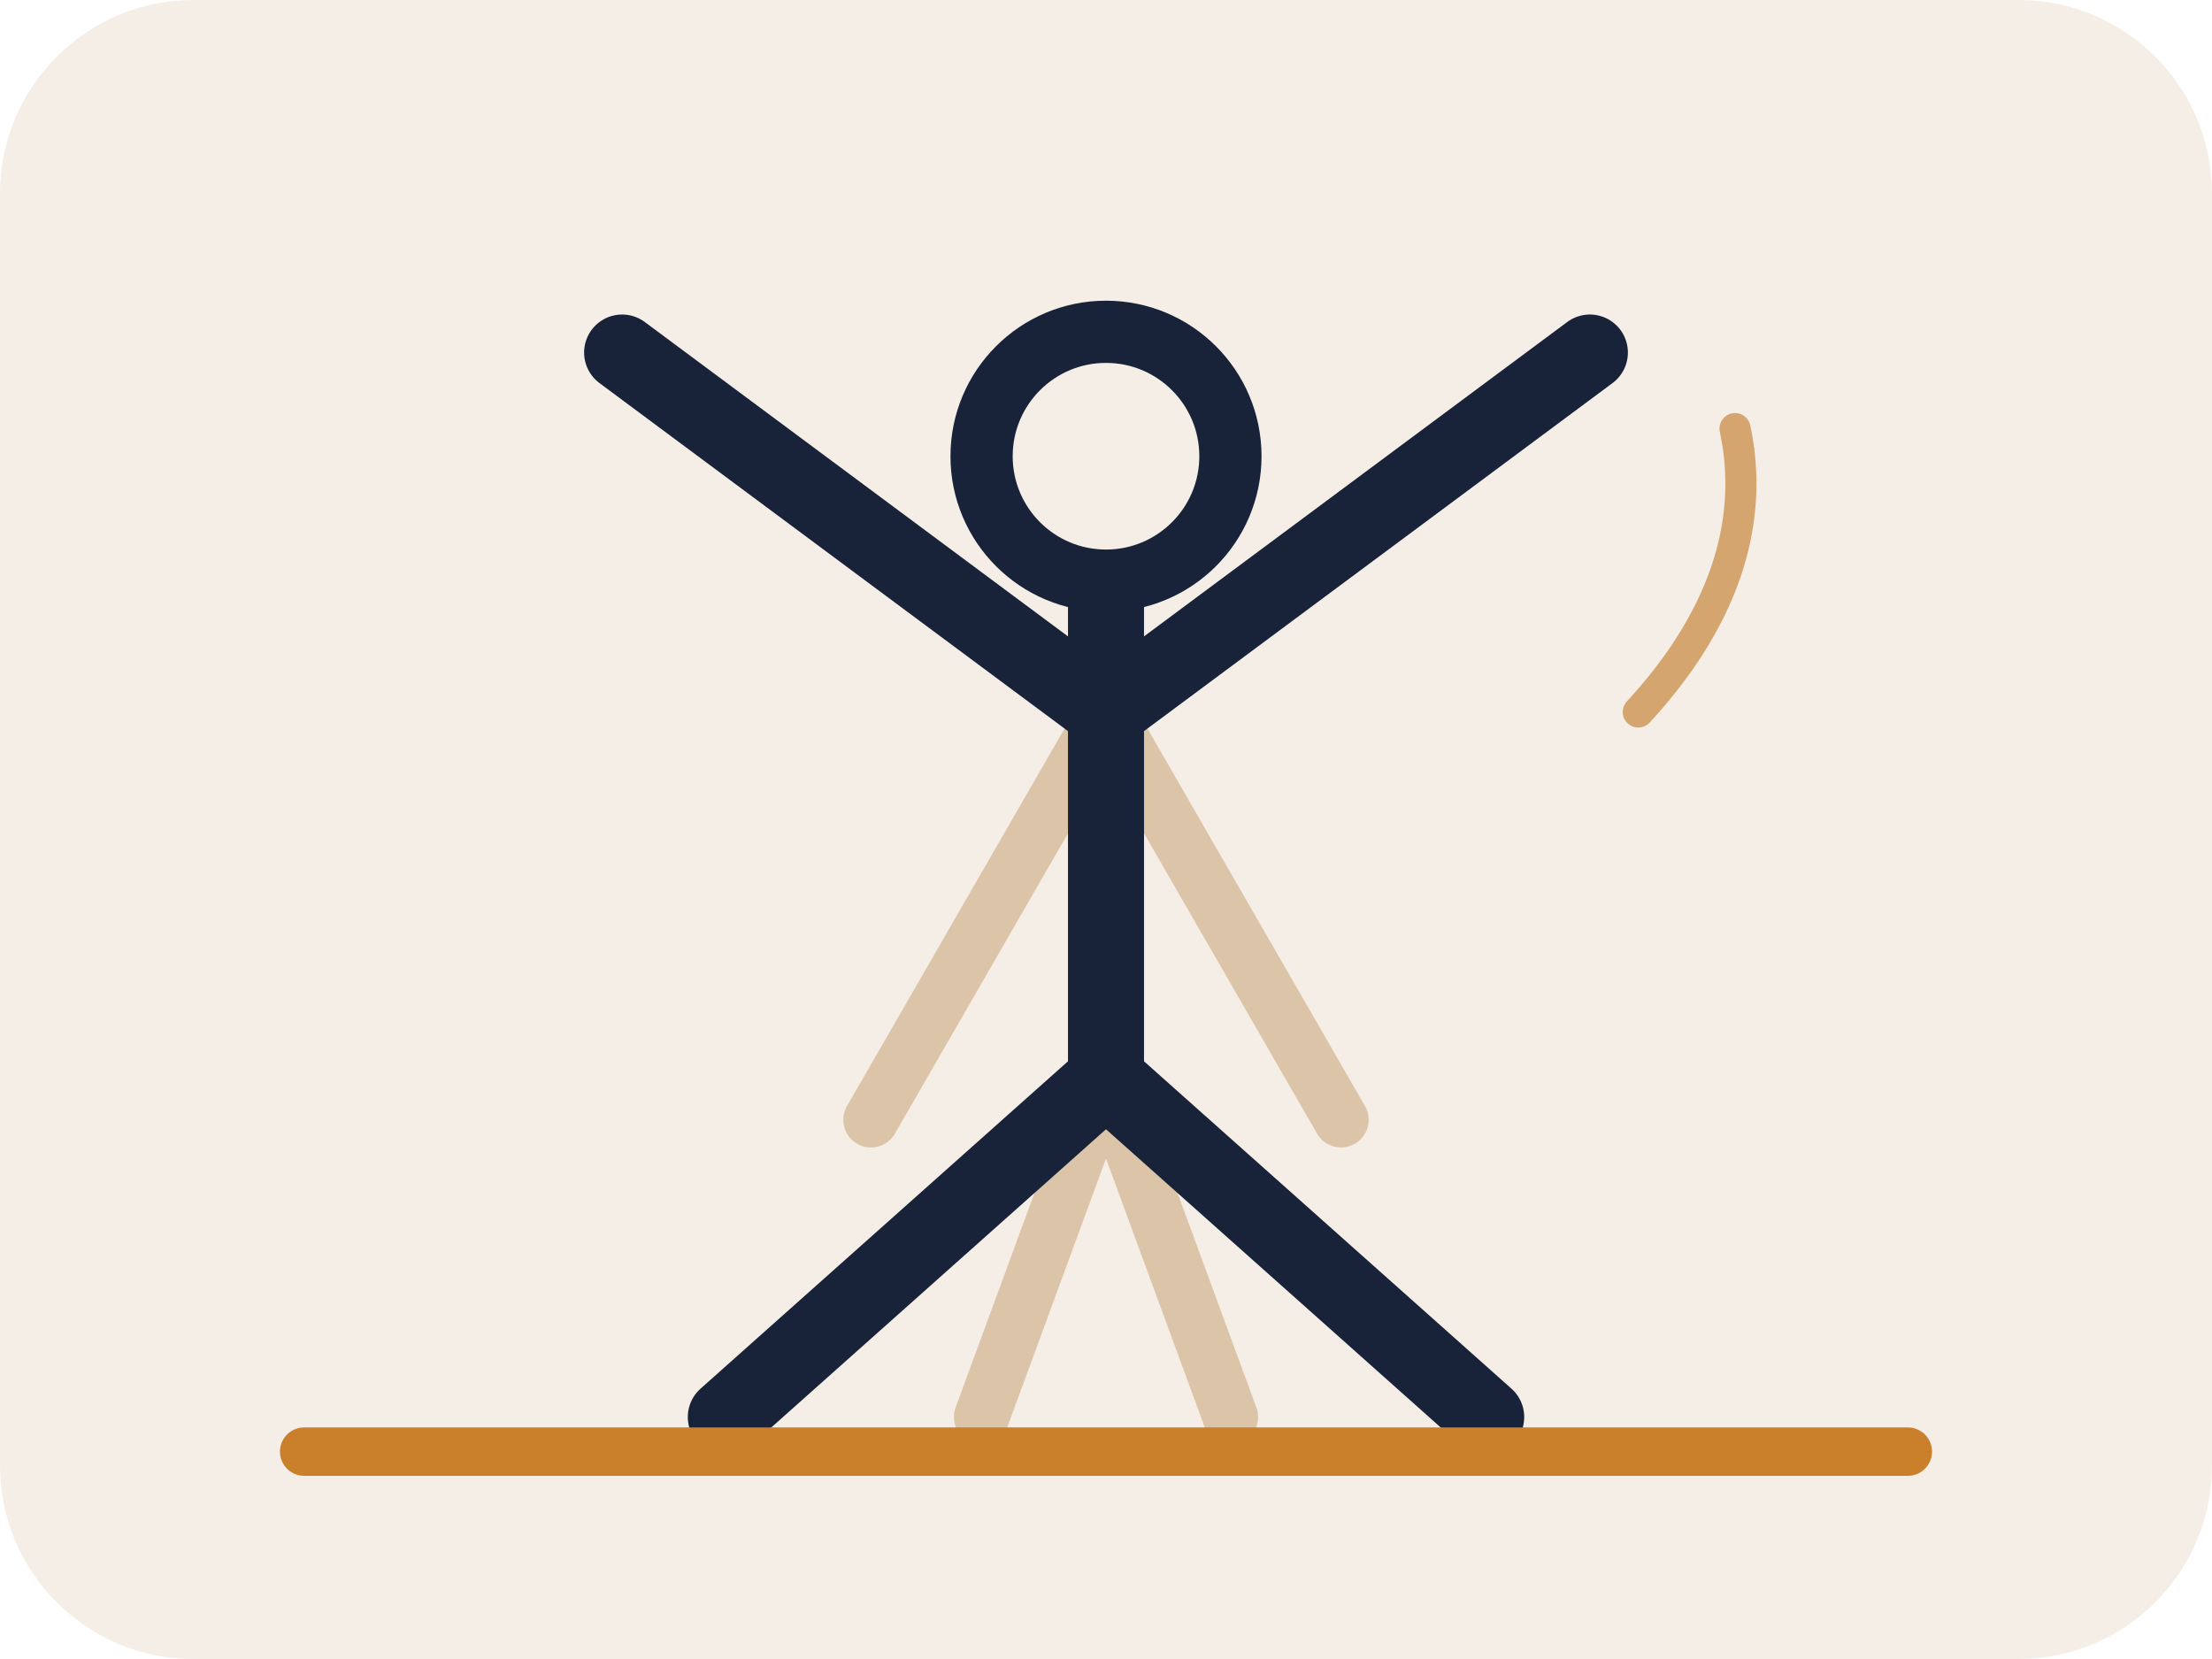
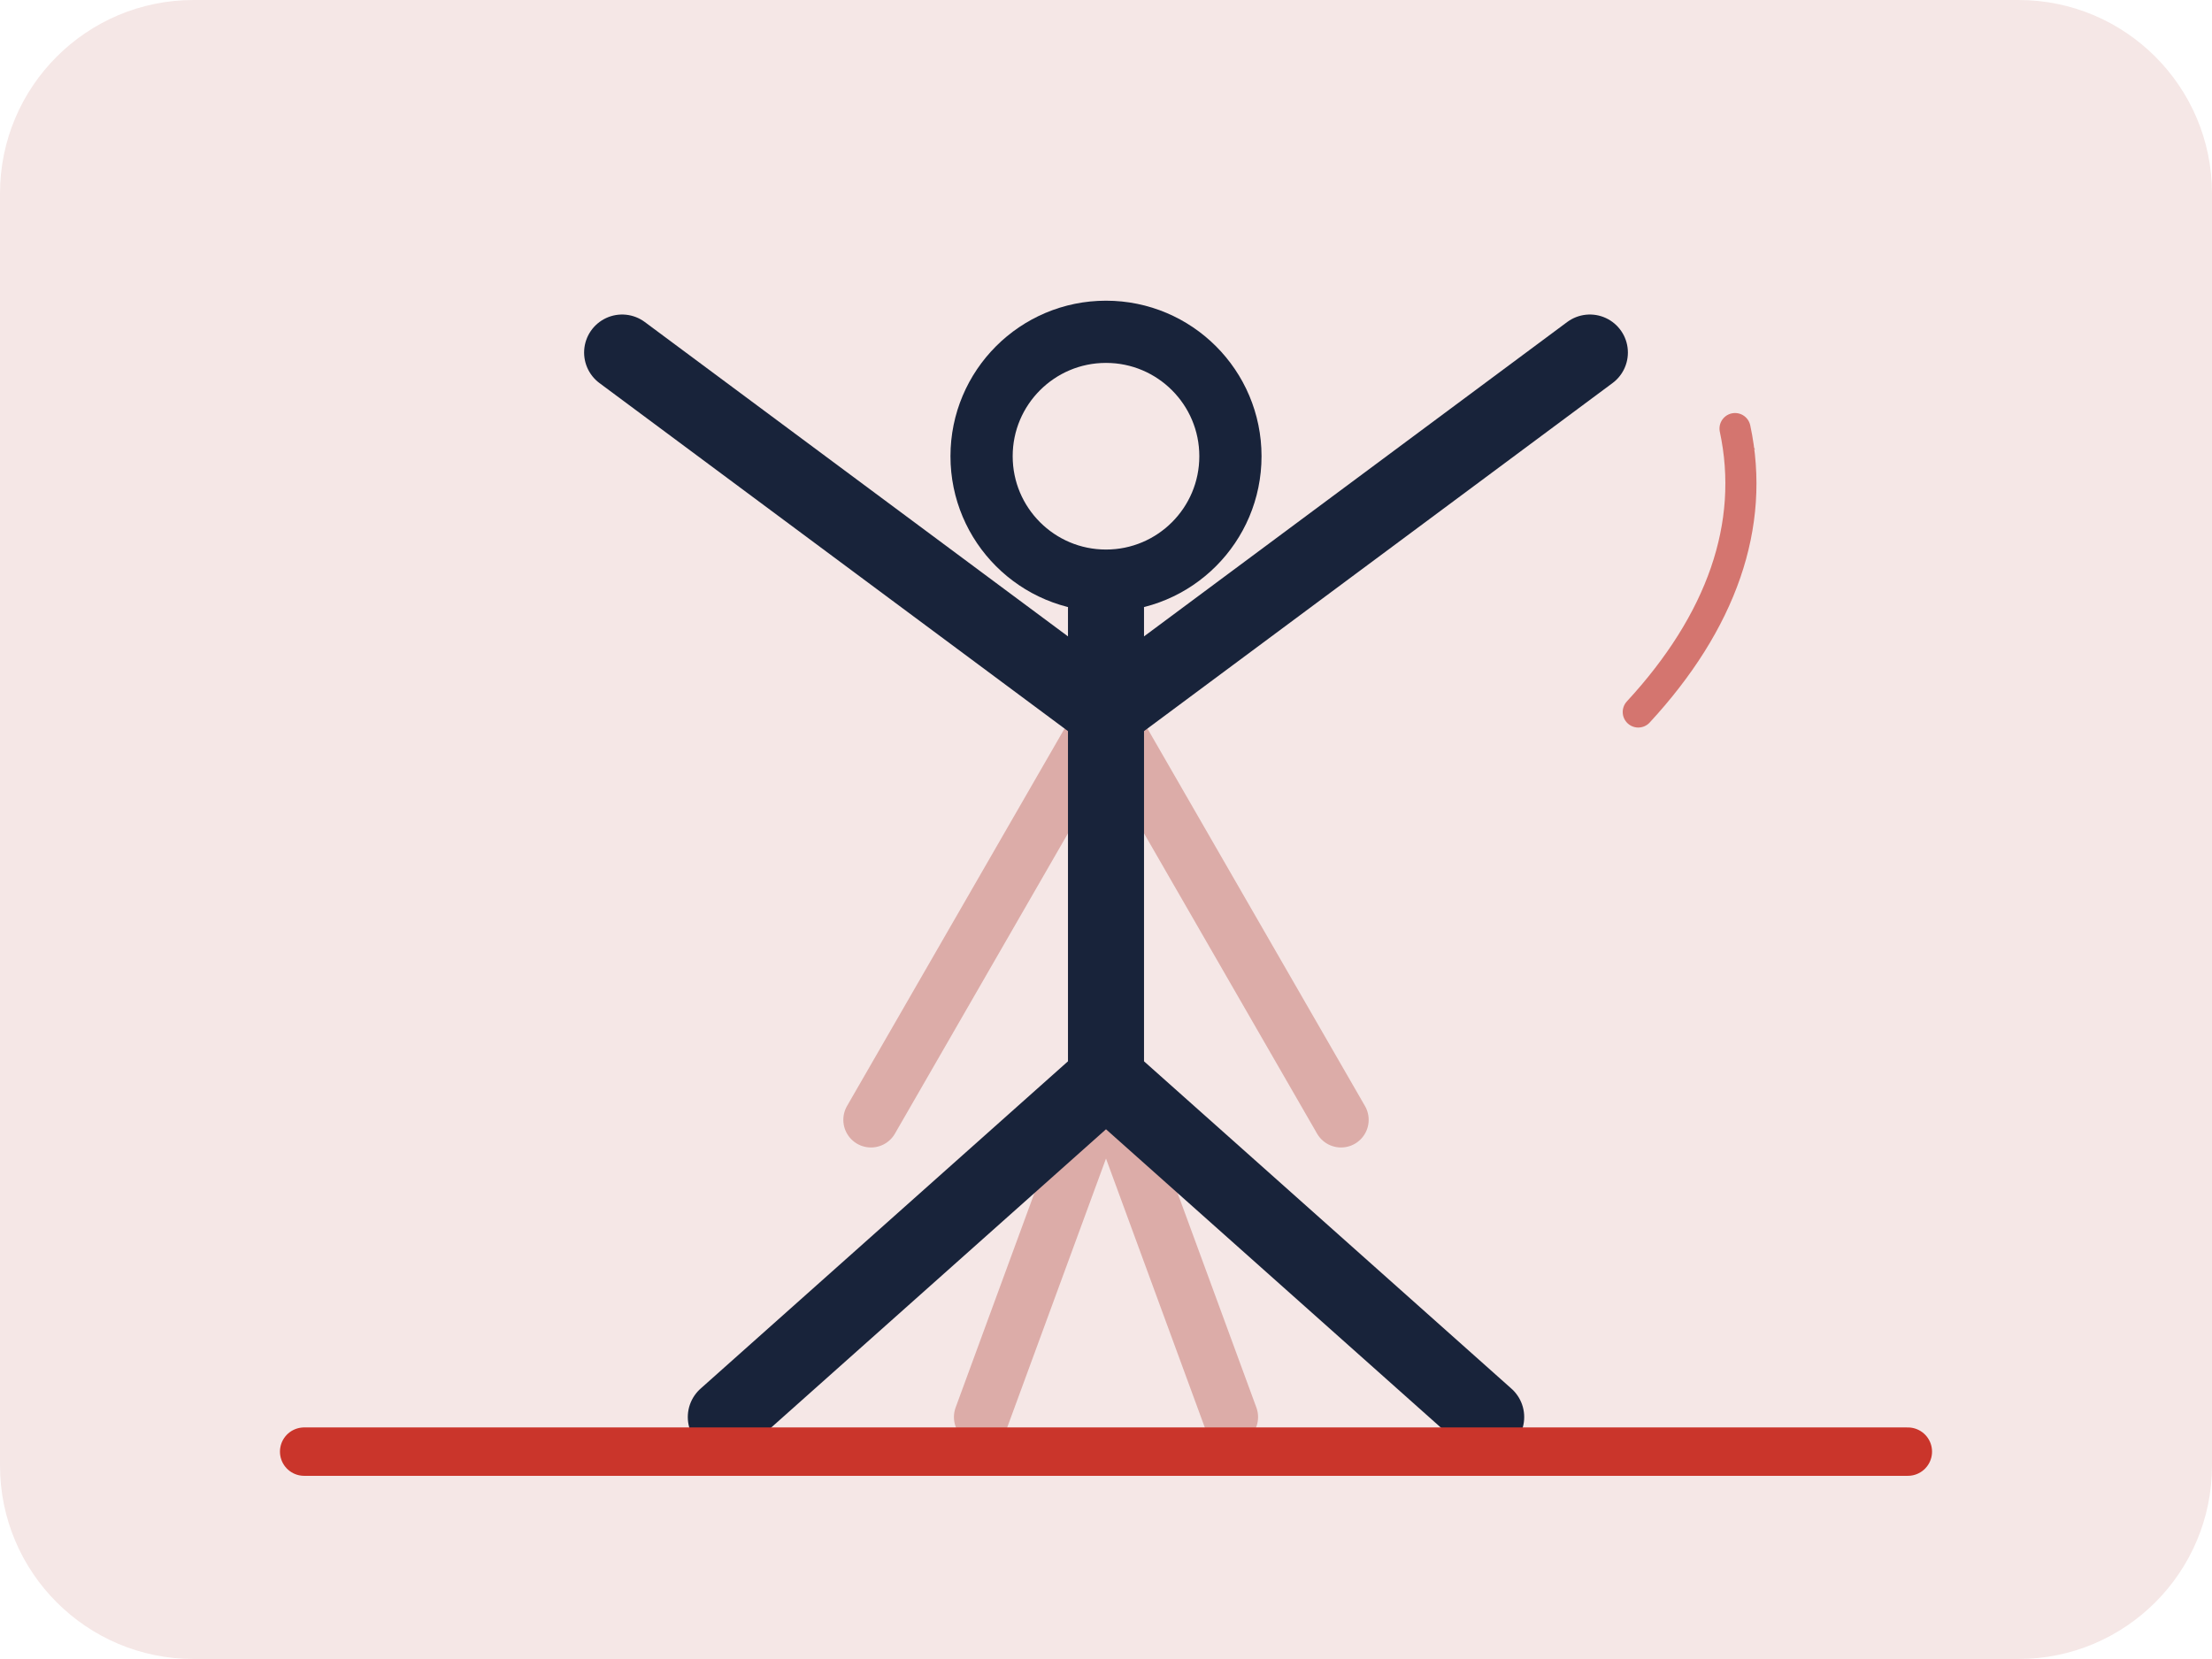
<svg xmlns="http://www.w3.org/2000/svg" viewBox="0 0 320 240" role="img" aria-labelledby="title">
  <defs>
    <marker id="motion-arrow" viewBox="0 0 10 10" refX="8" refY="5" markerWidth="4.5" markerHeight="4.5" markerUnits="userSpaceOnUse" orient="auto-start-reverse">
-       <path d="M0 0 10 5 0 10Z" fill="hsl(32 55% 52%)" opacity=".55" />
+       <path d="M0 0 10 5 0 10Z" fill="hsl(4 55% 52%)" opacity=".55" />
    </marker>
  </defs>
-   <rect width="320" height="240" rx="28" fill="hsl(32 42% 93%)" />
-   <path d="M160 103l-34 59M160 103l34 59M160 156l-18 49M160 156l18 49" fill="none" stroke="hsl(32 42% 76%)" stroke-width="8" stroke-linecap="round" />
+   <rect width="320" height="240" rx="28" fill="hsl(4 42% 93%)" />
+   <path d="M160 103l-34 59M160 103l34 59M160 156l-18 49M160 156l18 49" fill="none" stroke="hsl(4 42% 76%)" stroke-width="8" stroke-linecap="round" />
  <circle cx="160" cy="66" r="18" fill="none" stroke="#18233a" stroke-width="9" />
  <path d="M160 88v68M160 103 90 51M160 103l70-52M160 156l-55 49M160 156l55 49" fill="none" stroke="#18233a" stroke-width="11" stroke-linecap="round" stroke-linejoin="round" />
-   <path d="M237 103c12-13 17-27 14-41" fill="none" stroke="hsl(32 55% 52%)" stroke-width="4.5" stroke-linecap="round" opacity=".72" marker-end="url(#motion-arrow)" />
-   <path d="M44 210h232" stroke="hsl(32 65% 48%)" stroke-width="7" stroke-linecap="round" />
+   <path d="M237 103c12-13 17-27 14-41" fill="none" stroke="hsl(4 55% 52%)" stroke-width="4.5" stroke-linecap="round" opacity=".72" marker-end="url(#motion-arrow)" />
+   <path d="M44 210h232" stroke="hsl(4 65% 48%)" stroke-width="7" stroke-linecap="round" />
</svg>
